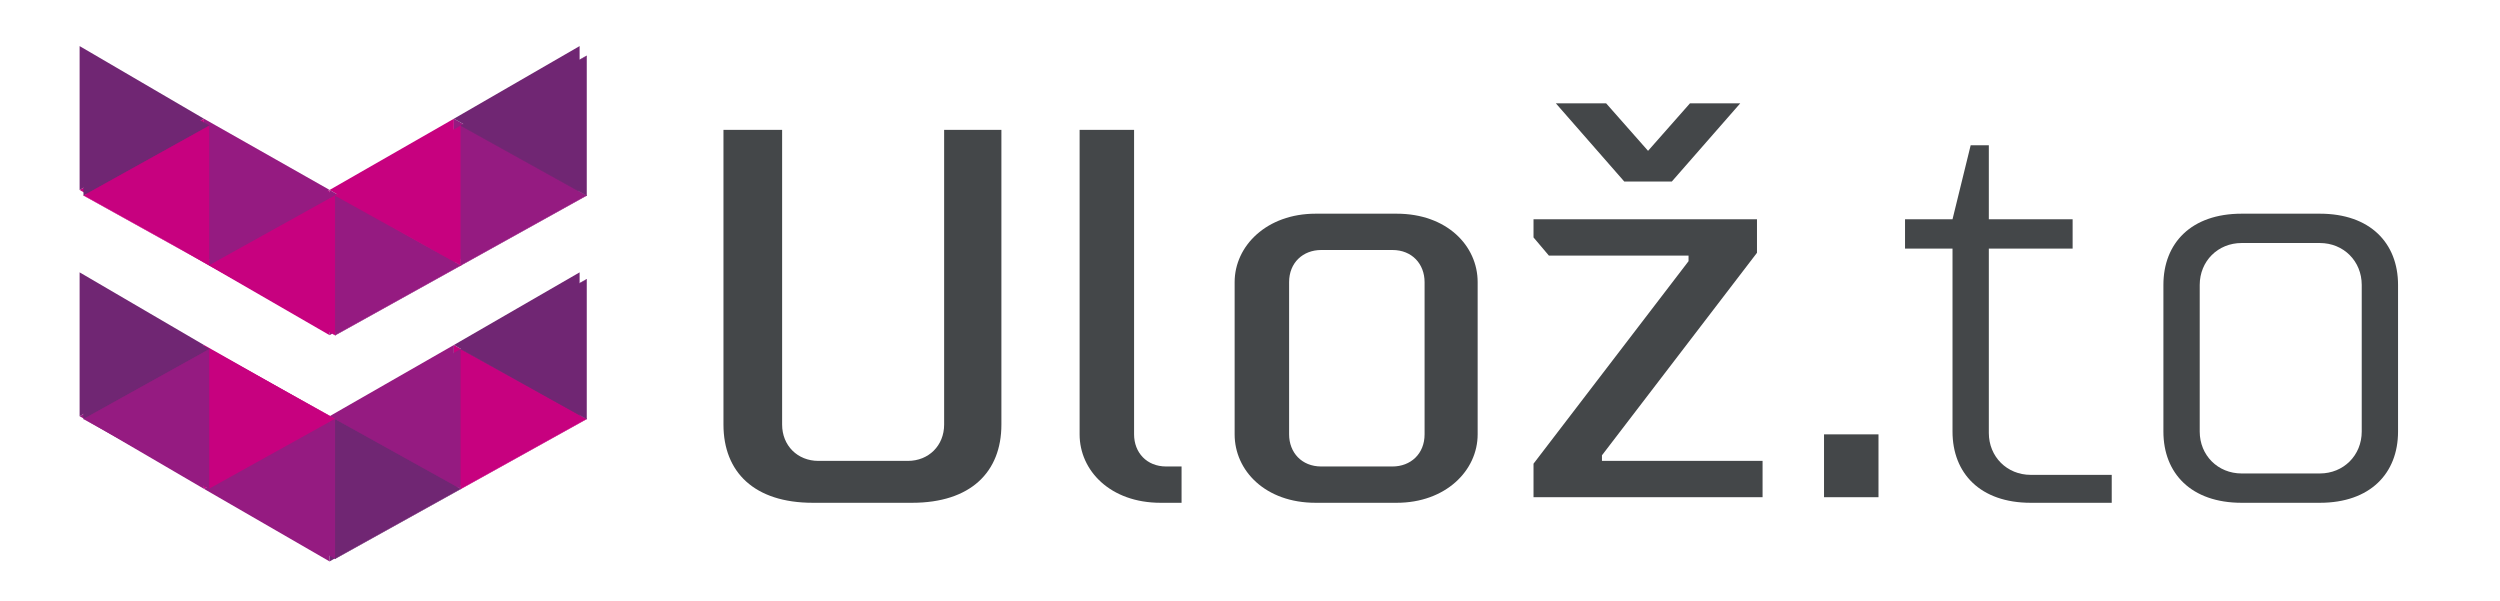
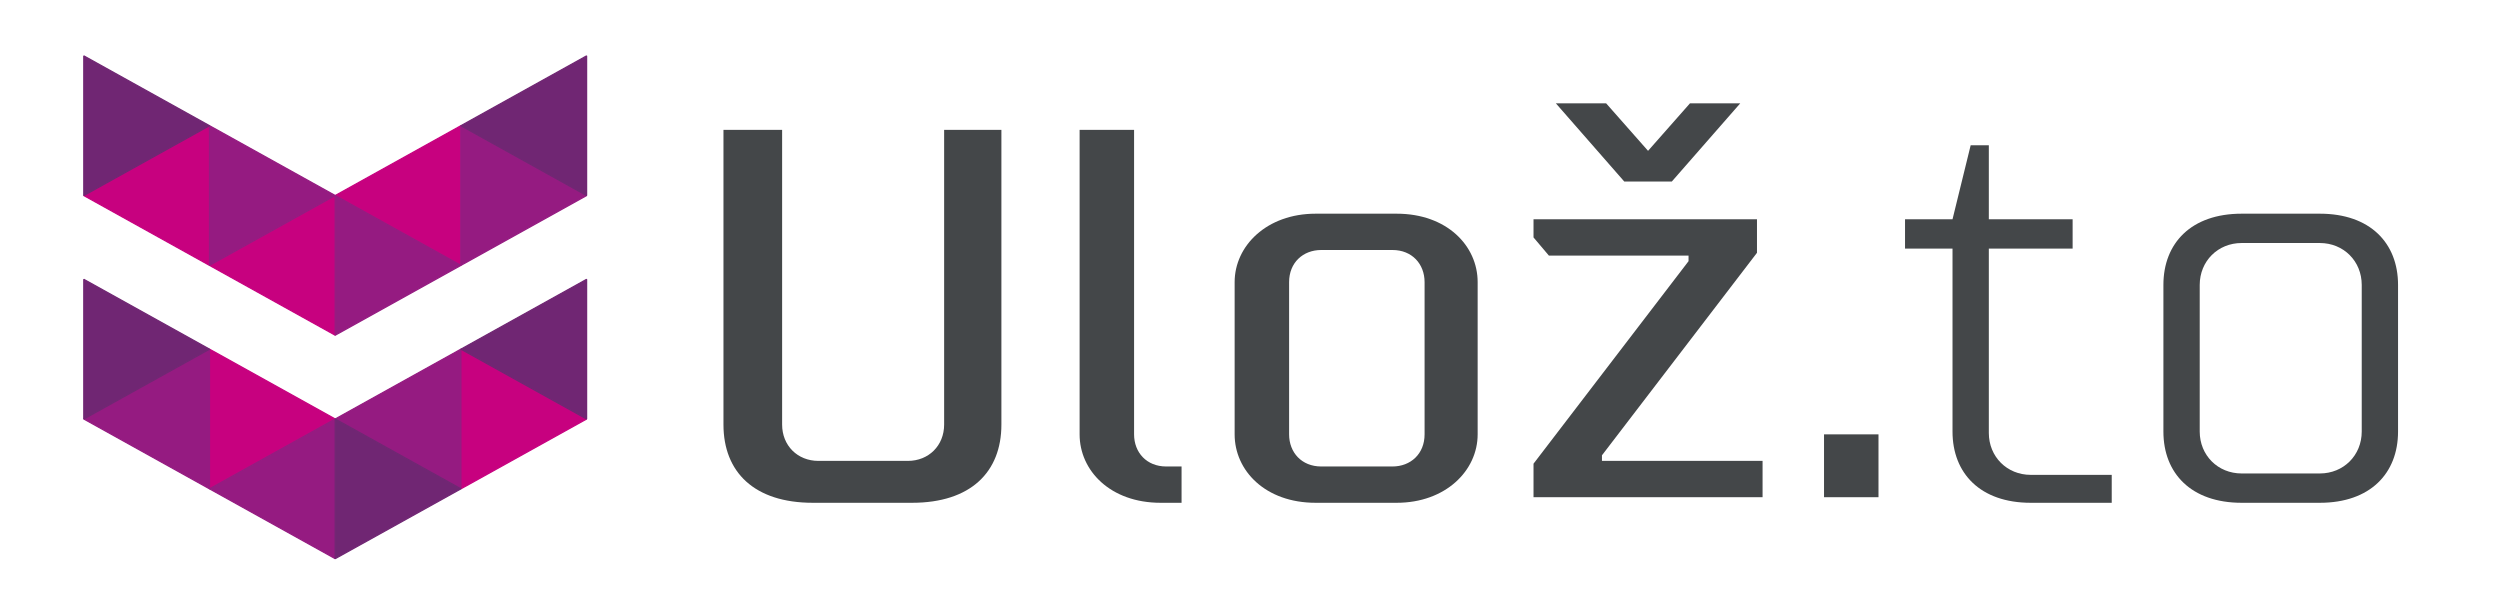
- <svg xmlns="http://www.w3.org/2000/svg" version="1.1" id="loga" width="100%" height="100%" viewBox="0 0 179 43">
+ <svg xmlns="http://www.w3.org/2000/svg" width="100%" height="100%" viewBox="0 0 179 43">
  <style>
- 	.st0{fill:#951B81;stroke:#951B81}
- 	.st1{fill:#C7017F;stroke:#C7017F}
- 	.st2{fill:#702673;stroke:#702673}
- 	.st3{fill:#444749}
+ 	.s0{fill:#951B81;stroke:#951B81}
+ 	.s1{fill:#C7017F;stroke:#C7017F}
+ 	.s2{fill:#702673;stroke:#702673}
+ 	.s3{fill:#444749}
+ 	.s4{stroke-width:0.09;stroke-linejoin:bevel}
</style>
-   <g>
-     <g stroke-width="0">
-       <g class="st1">
-         <polygon points="14.6,35 23.6,29.8 14.6,24.7" />
-         <polygon points="32.5,35 41.5,29.8 32.5,24.7" />
-         <polygon points="23.6,13.6 14.6,18.8 23.6,24" />
-         <polygon points="32.5,8.5 23.6,13.6 32.5,18.8" />
-         <polygon points="14.6,8.5 5.7,13.6 14.6,18.8" />
-       </g>
-       <g class="st0">
-         <polygon points="14.6,35 5.7,29.8 14.6,24.7" />
-         <polygon points="32.5,35 23.6,29.8 32.5,24.7" />
-         <polygon points="23.6,40.2 14.6,35 23.6,29.8" />
-         <polygon points="23.6,13.6 32.5,18.8 23.6,24" />
-         <polygon points="14.6,8.5 23.6,13.6 14.6,18.8" />
-         <polygon points="32.5,8.5 41.5,13.6 32.5,18.8" />
-       </g>
-       <g class="st2">
-         <polygon points="5.7,29.8 14.6,24.7 5.7,19.5" />
-         <polygon points="41.5,29.8 32.5,24.7 41.5,19.5" />
-         <polygon points="23.6,40.2 32.5,35 23.6,29.8" />
-         <polygon points="41.5,3.3 32.5,8.5 41.5,13.6" />
-         <polygon points="5.7,3.3 14.6,8.5 5.7,13.6" />
-       </g>
+   <g class="s4">
+     <g class="s1">
+       <polygon points="15,19 6,14 15,9" />
+       <polygon points="33,19 24,14 33,9" />
+       <polygon points="15,19 24,14 24,24" />
+       <polygon points="15,35 24,30 15,25" />
+       <polygon points="33,35 42,30 33,25" />
    </g>
-     <g stroke-width="0.03">
-       <polygon class="st2" points="6,4 6,14 15,9" />
-       <polygon class="st1" points="15,19 6,14 15,9" />
-       <polygon class="st0" points="15,19 24,14 15,9" />
-       <polygon class="st1" points="15,19 24,14 24,24" />
-       <polygon class="st0" points="33,19 24,14 24,24" />
-       <polygon class="st1" points="33,19 24,14 33,9" />
-       <polygon class="st0" points="33,19 42,14 33,9" />
-       <polygon class="st2" points="42,4 42,14 33,9" />
+     <g class="s0">
+       <polygon points="15,19 24,14 15,9" />
+       <polygon points="33,19 24,14 24,24" />
+       <polygon points="33,19 42,14 33,9" />
+       <polygon points="15,35 6,30 15,25" />
+       <polygon points="15,35 24,30 24,40" />
+       <polygon points="33,35 24,30 33,25" />
    </g>
-     <g stroke-width="0.03">
-       <polygon class="st2" points="6,20 6,30 15,25" />
-       <polygon class="st0" points="15,35 6,30 15,25" />
-       <polygon class="st1" points="15,35 24,30 15,25" />
-       <polygon class="st0" points="15,35 24,30 24,40" />
-       <polygon class="st2" points="33,35 24,30 24,40" />
-       <polygon class="st0" points="33,35 24,30 33,25" />
-       <polygon class="st1" points="33,35 42,30 33,25" />
-       <polygon class="st2" points="42,20 42,30 33,25" />
-     </g>
-     <g>
-       <path class="st3" d="M67.6,9.3h4.1v21.1c0,3.4-2.2,5.6-6.4,5.6h-7.1c-4.2,0-6.4-2.2-6.4-5.6V9.3H56v21.1c0,1.5,1.1,2.6,2.6,2.6H65    c1.5,0,2.6-1.1,2.6-2.6V9.3z" />
-       <path class="st3" d="M83.1,36c-3.6,0-5.8-2.3-5.8-4.9V9.3h3.9v21.8c0,1.3,0.9,2.3,2.3,2.3h1.1V36H83.1z" />
-       <path class="st3" d="M105.8,31.1c0,2.6-2.3,4.9-5.8,4.9h-5.8c-3.6,0-5.8-2.3-5.8-4.9V20.2c0-2.6,2.3-4.9,5.8-4.9h5.8    c3.6,0,5.8,2.3,5.8,4.9V31.1z M92.3,31.1c0,1.3,0.9,2.3,2.3,2.3h5.1c1.3,0,2.3-0.9,2.3-2.3V20.2c0-1.3-0.9-2.3-2.3-2.3h-5.1    c-1.3,0-2.3,0.9-2.3,2.3V31.1z" />
-       <path class="st3" d="M120.9,18.3h-10l-1.1-1.3v-1.3h16v2.4l-11.1,14.5V33h11.5v2.6h-16.4v-2.4l11.1-14.5V18.3z M124.6,7.4    l-4.9,5.6h-3.4l-4.9-5.6h3.6l3,3.4l3-3.4H124.6z" />
-       <path class="st3" d="M134.5,35.6h-3.9v-4.5h3.9V35.6z" />
-       <path class="st3" d="M139.8,17.8h-3.4v-2.1h3.4l1.3-5.3h1.3v5.3h6v2.1h-6v13.2c0,1.7,1.3,3,3,3h5.8V36h-5.8    c-3.6,0-5.6-2.1-5.6-5.1V17.8z" />
-       <path class="st3" d="M160.5,36c-3.6,0-5.6-2.1-5.6-5.1V20.4c0-3,2-5.1,5.6-5.1h5.6c3.6,0,5.6,2.1,5.6,5.1v10.5c0,3-2,5.1-5.6,5.1    H160.5z M157.5,30.9c0,1.7,1.3,3,3,3h5.6c1.7,0,3-1.3,3-3V20.4c0-1.7-1.3-3-3-3h-5.6c-1.7,0-3,1.3-3,3V30.9z" />
+     <g class="s2">
+       <polygon points="6,4 6,14 15,9" />
+       <polygon points="42,4 42,14 33,9" />
+       <polygon points="6,20 6,30 15,25" />
+       <polygon points="42,20 42,30 33,25" />
+       <polygon points="33,35 24,30 24,40" />
    </g>
  </g>
+   <g class="s3">
+     <path d="M67.6,9.3h4.1v21.1c0,3.4-2.2,5.6-6.4,5.6h-7.1c-4.2,0-6.4-2.2-6.4-5.6V9.3H56v21.1c0,1.5,1.1,2.6,2.6,2.6H65 c1.5,0,2.6-1.1,2.6-2.6V9.3z" />
+     <path d="M83.1,36c-3.6,0-5.8-2.3-5.8-4.9V9.3h3.9v21.8c0,1.3,0.9,2.3,2.3,2.3h1.1V36H83.1z" />
+     <path d="M105.8,31.1c0,2.6-2.3,4.9-5.8,4.9h-5.8c-3.6,0-5.8-2.3-5.8-4.9V20.2c0-2.6,2.3-4.9,5.8-4.9h5.8c3.6,0,5.8,2.3,5.8,4.9V31.1z M92.3,31.1c0,1.3,0.9,2.3,2.3,2.3h5.1c1.3,0,2.3-0.9,2.3-2.3V20.2c0-1.3-0.9-2.3-2.3-2.3h-5.1c-1.3,0-2.3,0.9-2.3,2.3V31.1z" />
+     <path d="M120.9,18.3h-10l-1.1-1.3v-1.3h16v2.4l-11.1,14.5V33h11.5v2.6h-16.4v-2.4l11.1-14.5V18.3z M124.6,7.4l-4.9,5.6h-3.4l-4.9-5.6h3.6l3,3.4l3-3.4H124.6z" />
+     <path d="M134.5,35.6h-3.9v-4.5h3.9V35.6z" />
+     <path d="M139.8,17.8h-3.4v-2.1h3.4l1.3-5.3h1.3v5.3h6v2.1h-6v13.2c0,1.7,1.3,3,3,3h5.8V36h-5.8c-3.6,0-5.6-2.1-5.6-5.1V17.8z" />
+     <path d="M160.5,36c-3.6,0-5.6-2.1-5.6-5.1V20.4c0-3,2-5.1,5.6-5.1h5.6c3.6,0,5.6,2.1,5.6,5.1v10.5c0,3-2,5.1-5.6,5.1H160.5z M157.5,30.9c0,1.7,1.3,3,3,3h5.6c1.7,0,3-1.3,3-3V20.4c0-1.7-1.3-3-3-3h-5.6c-1.7,0-3,1.3-3,3V30.9z" />
+   </g>
</svg>
